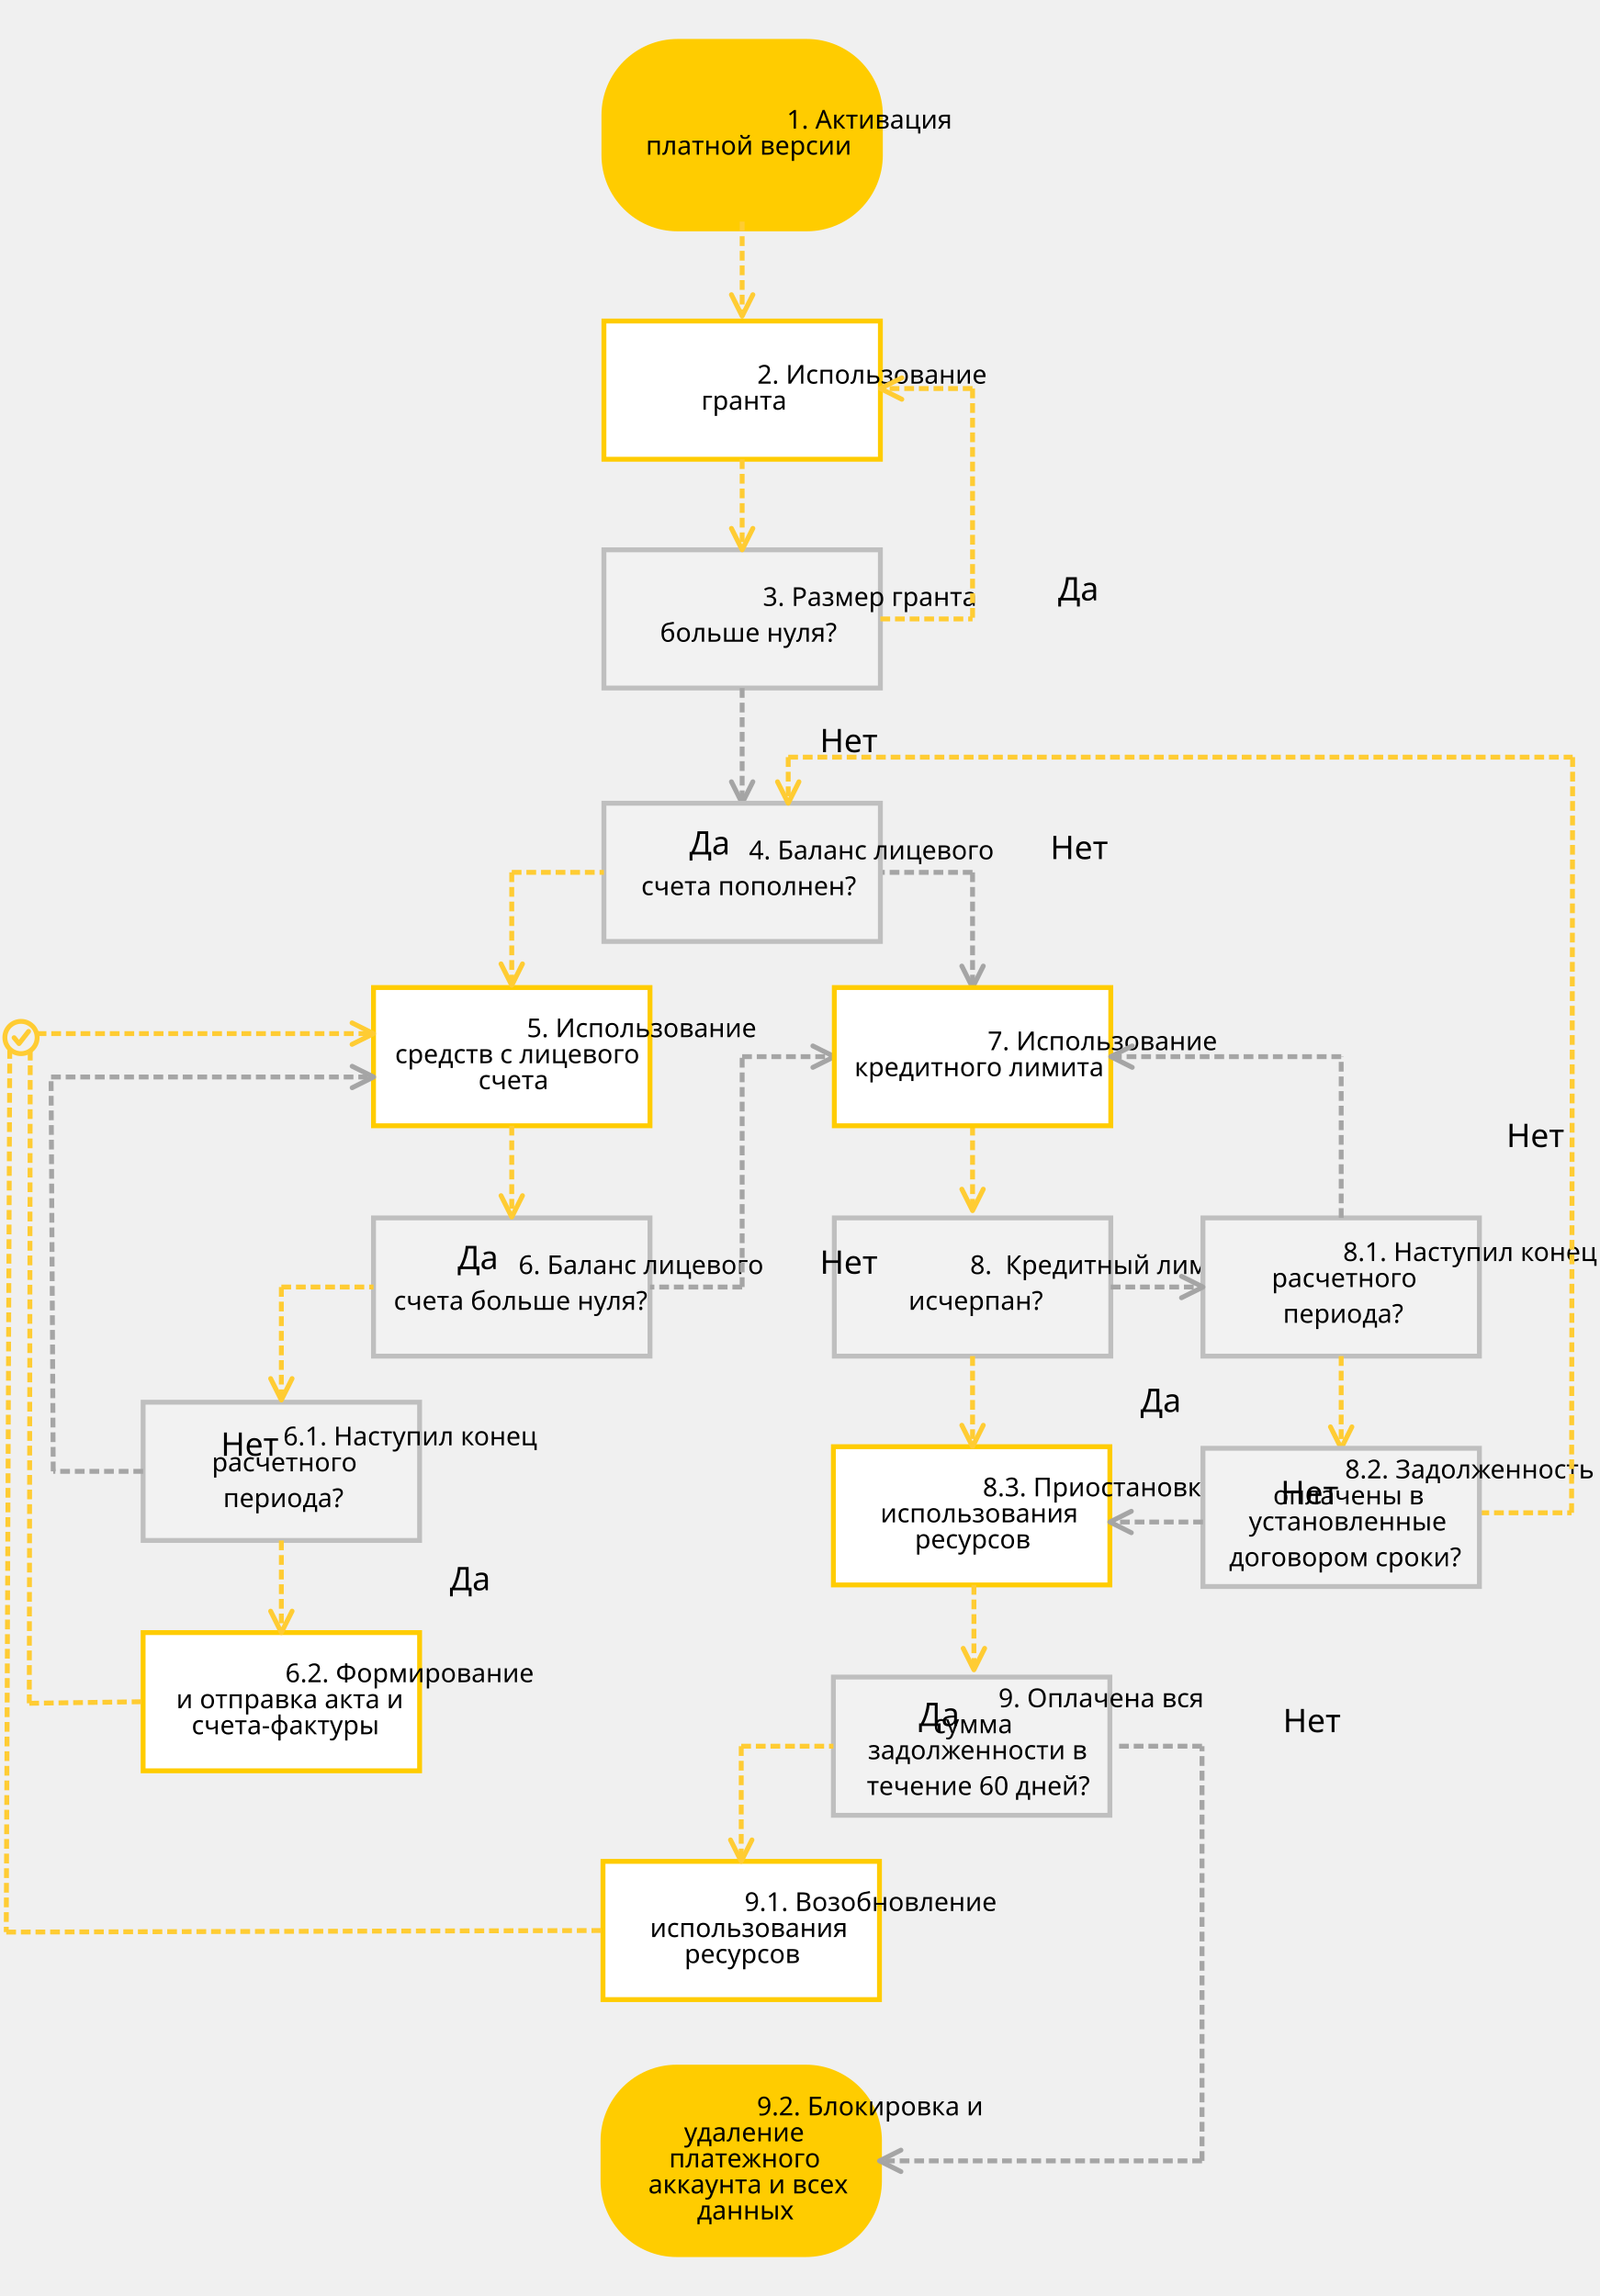
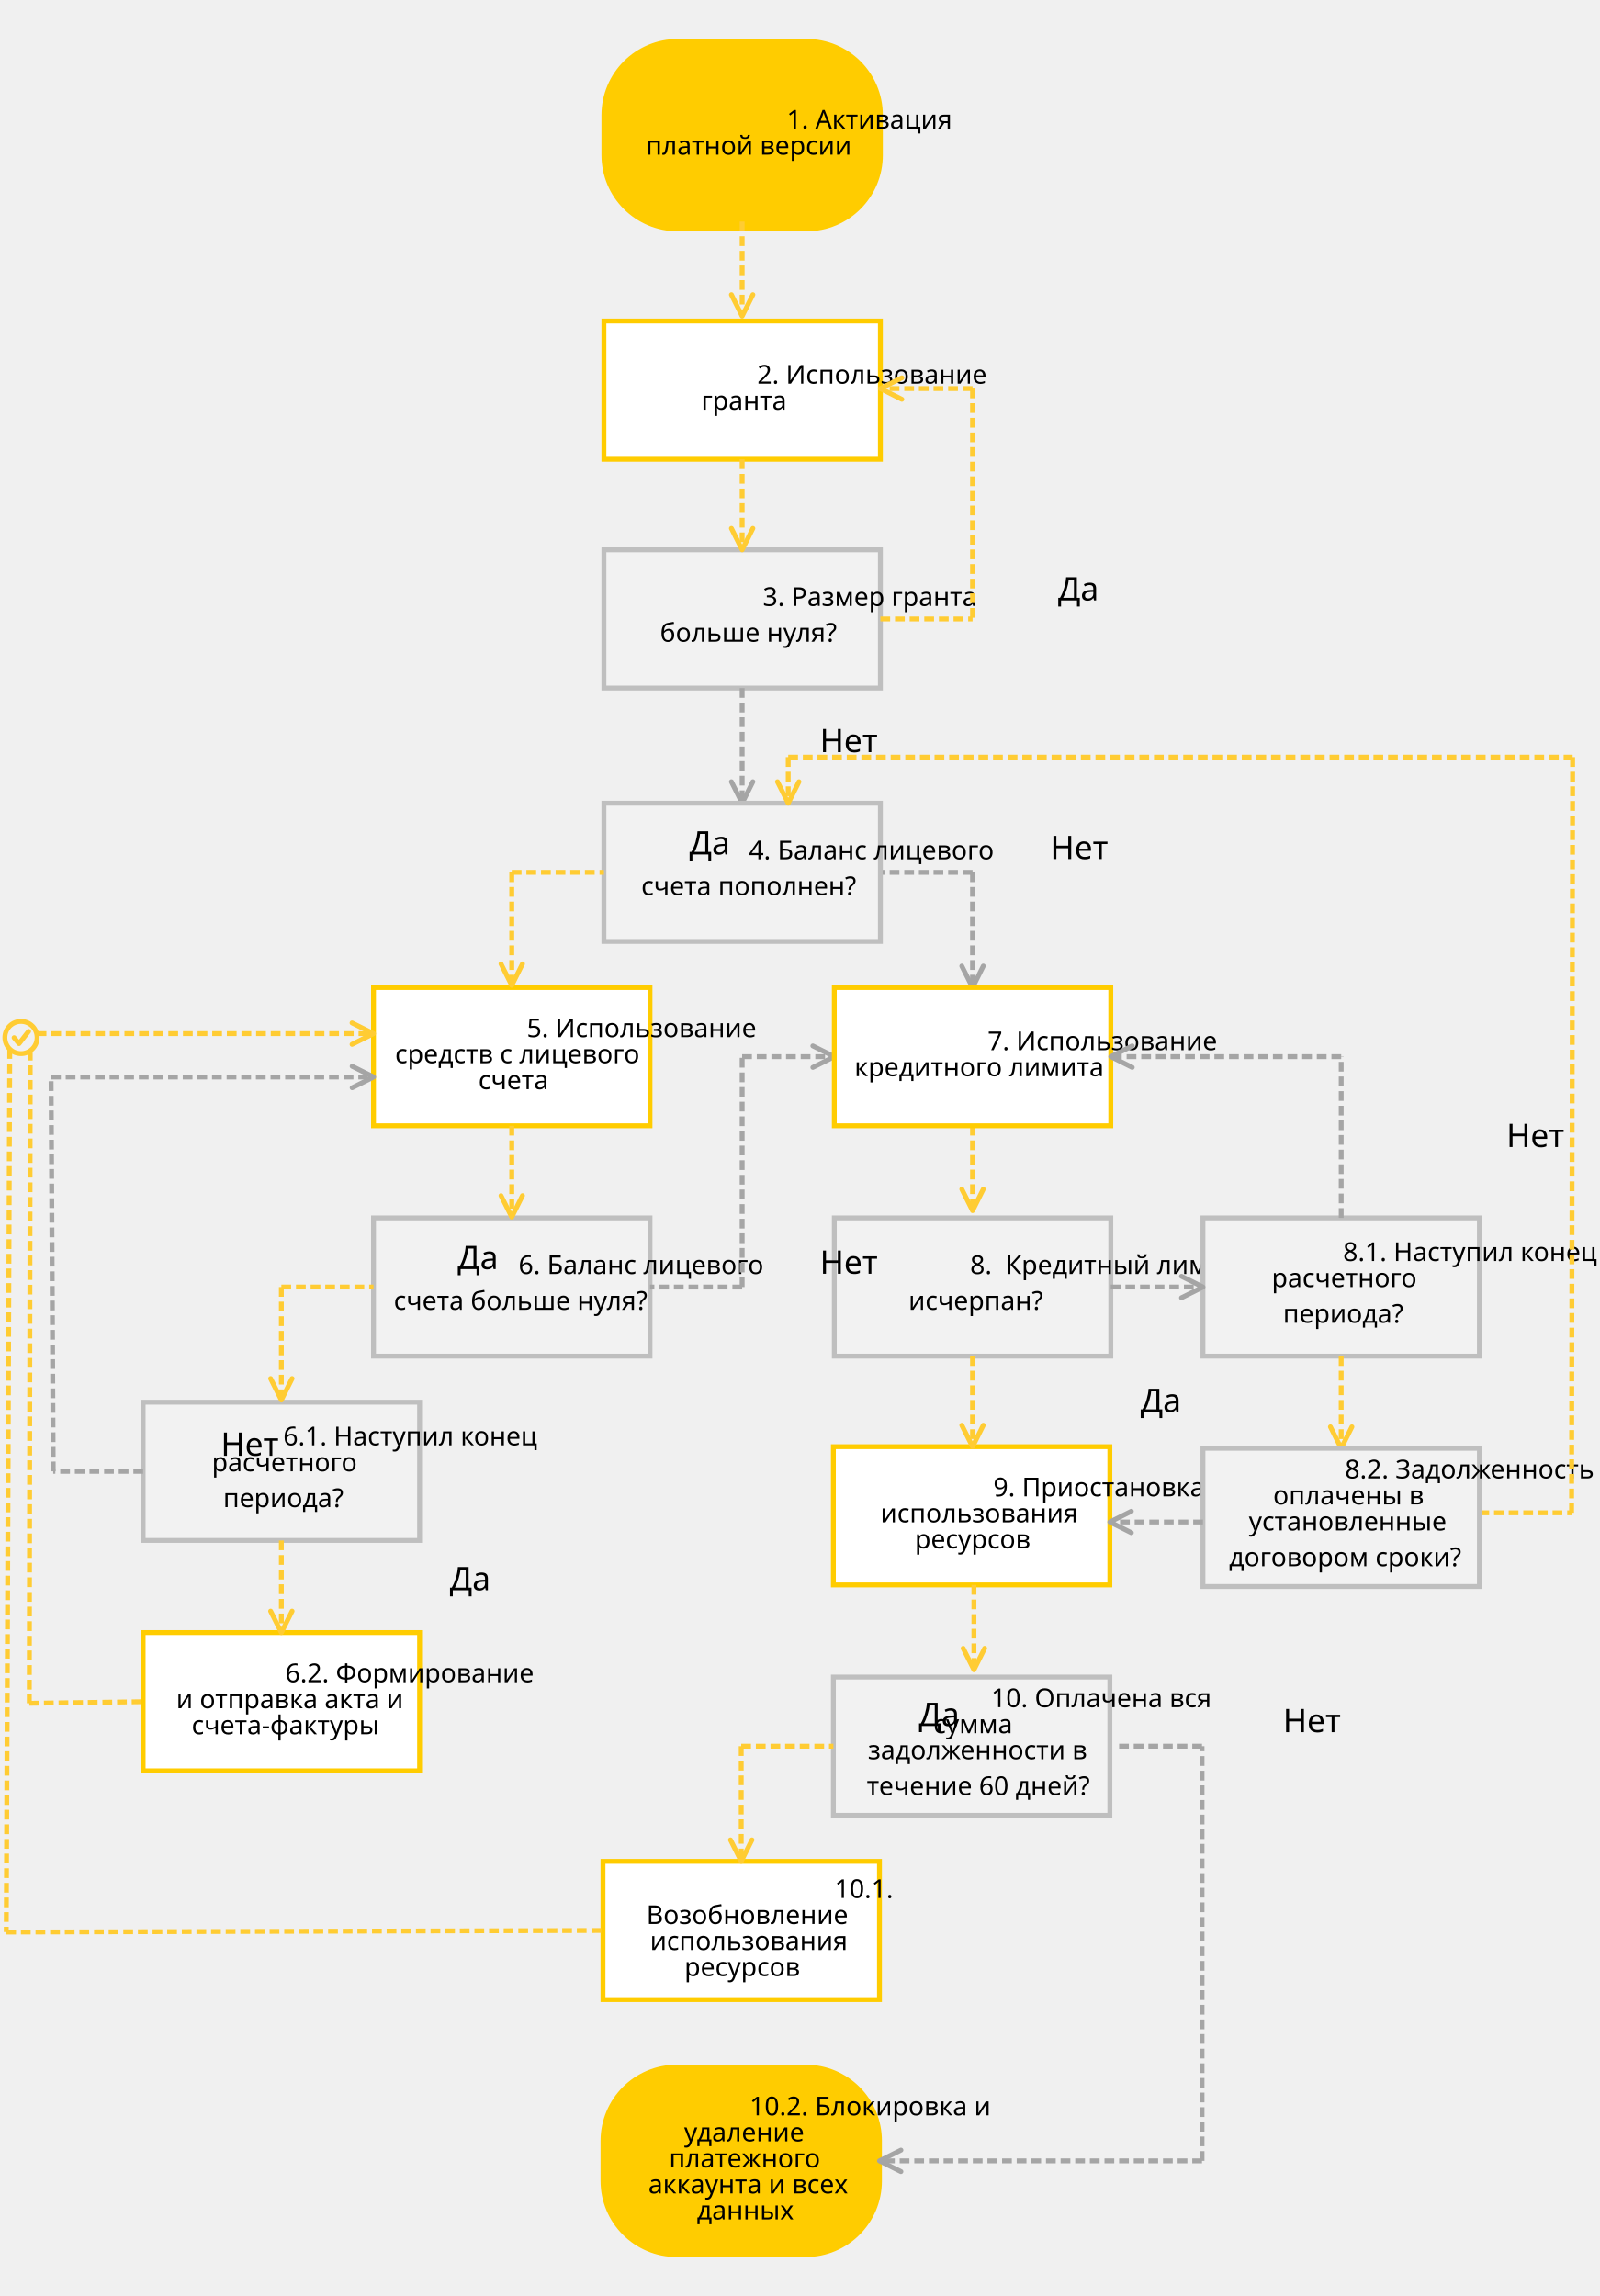
<svg xmlns="http://www.w3.org/2000/svg" xmlns:ns1="http://schemas.microsoft.com/visio/2003/SVGExtensions/" xmlns:xlink="http://www.w3.org/1999/xlink" width="6.833in" height="9.809in" viewBox="0 0 491.992 706.228" xml:space="preserve" color-interpolation-filters="sRGB" class="st19">
  <ns1:documentProperties ns1:langID="1049" ns1:metric="true" ns1:viewMarkup="false">
    <ns1:userDefs>
      <ns1:ud ns1:nameU="msvConvertTheme" />
    </ns1:userDefs>
  </ns1:documentProperties>
  <style type="text/css">
	
		.st1 {fill:#ffffff;marker-end:url(#mrkr13-4);stroke:#ffcc00;stroke-linecap:butt;stroke-width:1.5}
		.st2 {fill:#ffcc00;fill-opacity:1;stroke:#ffcc00;stroke-opacity:1;stroke-width:0.373}
		.st3 {fill:#000000;font-family:Yandex Sans Text Light;font-size:0.667em}
		.st4 {font-size:1em}
		.st5 {fill:#ffcc00;marker-end:url(#mrkr13-4);stroke:#ffcc00;stroke-linecap:butt;stroke-width:1.5}
		.st6 {fill:#f2f2f2;marker-end:url(#mrkr13-16);stroke:#bfbfbf;stroke-linecap:butt;stroke-width:1.5}
		.st7 {fill:#bfbfbf;fill-opacity:1;stroke:#bfbfbf;stroke-opacity:1;stroke-width:0.373}
- 		.st8 {marker-end:url(#mrkr3-54);stroke:#ffcc33;stroke-dasharray:3,1.5;stroke-linecap:butt;stroke-width:1.5}
+ 		.st8 {marker-end:url(#mrkr3-55);stroke:#ffcc33;stroke-dasharray:3,1.5;stroke-linecap:butt;stroke-width:1.5}
		.st9 {fill:#ffcc33;fill-opacity:1;stroke:#ffcc33;stroke-opacity:1;stroke-width:0.455}
- 		.st10 {marker-end:url(#mrkr3-61);stroke:#a5a5a5;stroke-dasharray:3,1.5;stroke-linecap:butt;stroke-width:1.5}
+ 		.st10 {marker-end:url(#mrkr3-62);stroke:#a5a5a5;stroke-dasharray:3,1.5;stroke-linecap:butt;stroke-width:1.5}
		.st11 {fill:#a5a5a5;fill-opacity:1;stroke:#a5a5a5;stroke-opacity:1;stroke-width:0.455}
		.st12 {stroke:#ffcc33;stroke-dasharray:3,1.5;stroke-linecap:butt;stroke-width:1.5}
		.st13 {fill:none;marker-end:url(#mrkr13-4);stroke:none;stroke-linecap:butt;stroke-width:1.5}
		.st14 {fill:#000000;font-family:Yandex Sans Text Light;font-size:0.833em}
		.st15 {stroke:#a5a5a5;stroke-dasharray:3,1.5;stroke-linecap:butt;stroke-width:1.5}
		.st16 {fill:none;stroke:#ffcc33;stroke-linecap:butt;stroke-width:1.5}
		.st17 {fill:none}
		.st18 {stroke:#ffcc33;stroke-linecap:round;stroke-linejoin:round;stroke-width:1.5}
		.st19 {fill:none;fill-rule:evenodd;font-size:12px;overflow:visible;stroke-linecap:square;stroke-miterlimit:3}
	
	</style>
  <defs id="Patterns_And_Gradients">
-     <linearGradient id="grad0-51" x1="0" y1="0" x2="1" y2="0" gradientTransform="rotate(270 0.5 0.5)">
+     <linearGradient id="grad0-52" x1="0" y1="0" x2="1" y2="0" gradientTransform="rotate(270 0.5 0.5)">
      <stop offset="0" stop-color="#f2f2f2" stop-opacity="1" />
      <stop offset="1" stop-color="#ffffff" stop-opacity="1" />
    </linearGradient>
  </defs>
  <defs id="Markers">
    <g id="lend13">
      <path d="M 3 1 L 0 0 L 3 -1 L 3 1 " style="stroke:none" />
    </g>
    <marker id="mrkr13-4" class="st2" ns1:arrowType="13" ns1:arrowSize="2" ns1:setback="8.04" refX="-8.04" orient="auto" markerUnits="strokeWidth" overflow="visible">
      <use xlink:href="#lend13" transform="scale(-2.68,-2.68) " />
    </marker>
    <marker id="mrkr13-16" class="st7" ns1:arrowType="13" ns1:arrowSize="2" ns1:setback="8.04" refX="-8.04" orient="auto" markerUnits="strokeWidth" overflow="visible">
      <use xlink:href="#lend13" transform="scale(-2.68,-2.68) " />
    </marker>
    <g id="lend3">
      <path d="M 2 1 L 0 0 L 2 -1 " style="stroke-linecap:round;stroke-linejoin:round;fill:none" />
    </g>
-     <marker id="mrkr3-54" class="st9" ns1:arrowType="3" ns1:arrowSize="1" orient="auto" markerUnits="strokeWidth" overflow="visible">
+     <marker id="mrkr3-55" class="st9" ns1:arrowType="3" ns1:arrowSize="1" orient="auto" markerUnits="strokeWidth" overflow="visible">
      <use xlink:href="#lend3" transform="scale(-2.2,-2.2) " />
    </marker>
-     <marker id="mrkr3-61" class="st11" ns1:arrowType="3" ns1:arrowSize="1" orient="auto" markerUnits="strokeWidth" overflow="visible">
+     <marker id="mrkr3-62" class="st11" ns1:arrowType="3" ns1:arrowSize="1" orient="auto" markerUnits="strokeWidth" overflow="visible">
      <use xlink:href="#lend3" transform="scale(-2.2,-2.2) " />
    </marker>
  </defs>
  <g ns1:mID="0" ns1:index="1" ns1:groupContext="foregroundPage">
    <ns1:pageProperties ns1:drawingScale="0.0393701" ns1:pageScale="0.0393701" ns1:drawingUnits="24" ns1:shadowOffsetX="8.50394" ns1:shadowOffsetY="-8.50394" />
    <g id="shape5-1" ns1:mID="5" ns1:groupContext="shape" transform="translate(114.886,-359.956)">
      <ns1:textBlock ns1:margins="rect(4,4,4,4)" ns1:tabSpace="42.5197" />
      <ns1:textRect cx="42.52" cy="684.969" width="85.04" height="42.52" />
      <rect x="0" y="663.709" width="85.039" height="42.52" class="st1" />
      <text x="9.69" y="678.97" class="st3" ns1:langID="1049">
        <ns1:paragraph ns1:spLine="-1" ns1:horizAlign="1" />
        <ns1:tabList />5. Использование <tspan x="6.62" dy="1em" class="st4">средств с лицевого </tspan>
        <tspan x="32.26" dy="1em" class="st4">счета </tspan>
      </text>
    </g>
    <g id="shape129-8" ns1:mID="129" ns1:groupContext="shape" transform="translate(185.752,-635.846)">
      <ns1:textBlock ns1:margins="rect(4,4,4,4)" ns1:tabSpace="42.5197" />
      <ns1:textRect cx="42.52" cy="677.393" width="85.04" height="57.67" />
      <rect x="0" y="648.558" width="85.039" height="57.67" rx="22.677" ry="22.677" class="st5" />
      <text x="18.76" y="675.39" class="st3" ns1:langID="1049">
        <ns1:paragraph ns1:spLine="-1" ns1:horizAlign="1" />
        <ns1:tabList />1. Активация <tspan x="12.9" dy="1em" class="st4">платной версии</tspan>
      </text>
    </g>
    <g id="shape168-13" ns1:mID="168" ns1:groupContext="shape" transform="translate(114.886,-289.09)">
      <ns1:textBlock ns1:margins="rect(4,4,4,4)" ns1:tabSpace="42.5197" />
      <ns1:textRect cx="42.52" cy="684.969" width="85.04" height="42.52" />
      <rect x="0" y="663.709" width="85.039" height="42.52" class="st6" />
      <text x="7.14" y="680.97" class="st3" ns1:langID="1049">
        <ns1:paragraph ns1:spLine="-1" ns1:horizAlign="1" />
        <ns1:tabList />6. Баланс лицевого <tspan x="6.22" dy="1.375em" class="st4">счета больше нуля</tspan>?</text>
    </g>
    <g id="shape178-19" ns1:mID="178" ns1:groupContext="shape" transform="translate(256.335,-218.713)">
      <ns1:textBlock ns1:margins="rect(4,4,4,4)" ns1:tabSpace="42.5197" />
      <ns1:textRect cx="42.52" cy="684.969" width="85.04" height="42.52" />
      <rect x="0" y="663.709" width="85.039" height="42.52" class="st1" />
-       <text x="8.48" y="678.97" class="st3" ns1:langID="1049">
-         <ns1:paragraph ns1:spLine="-1" ns1:horizAlign="1" />
-         <ns1:tabList />8.3. Приостановка <tspan x="14.46" dy="1em" class="st4">использования </tspan>
+       <text x="11.73" y="678.97" class="st3" ns1:langID="1049">
+         <ns1:paragraph ns1:spLine="-1" ns1:horizAlign="1" />
+         <ns1:tabList />9. Приостановка <tspan x="14.46" dy="1em" class="st4">использования </tspan>
        <tspan x="25.05" dy="1em" class="st4">ресурсов</tspan>
      </text>
    </g>
    <g id="shape179-25" ns1:mID="179" ns1:groupContext="shape" transform="translate(256.335,-147.847)">
      <ns1:textBlock ns1:margins="rect(4,4,4,4)" ns1:tabSpace="42.5197" />
      <ns1:textRect cx="42.52" cy="684.969" width="85.04" height="42.52" />
      <rect x="0" y="663.709" width="85.039" height="42.52" class="st6" />
-       <text x="13.29" y="672.97" class="st3" ns1:langID="1049">
-         <ns1:paragraph ns1:spLine="-1" ns1:horizAlign="1" />
-         <ns1:tabList />9.<tspan class="st4" ns1:langID="1033"> </tspan>Оплачена вся <tspan x="30.76" dy="1em" class="st4">сумма </tspan>
+       <text x="11.07" y="672.97" class="st3" ns1:langID="1049">
+         <ns1:paragraph ns1:spLine="-1" ns1:horizAlign="1" />
+         <ns1:tabList />10.<tspan class="st4" ns1:langID="1033"> </tspan>Оплачена вся <tspan x="30.76" dy="1em" class="st4">сумма </tspan>
        <tspan x="10.63" dy="1em" class="st4">задолженности в </tspan>
        <tspan x="10.27" dy="1.375em" class="st4">течение </tspan>60 дней?</text>
    </g>
    <g id="shape184-33" ns1:mID="184" ns1:groupContext="shape" transform="translate(185.469,-91.1538)">
      <ns1:textBlock ns1:margins="rect(4,4,4,4)" ns1:tabSpace="42.5197" />
      <ns1:textRect cx="42.52" cy="684.969" width="85.04" height="42.52" />
      <rect x="0" y="663.709" width="85.039" height="42.52" class="st1" />
-       <text x="6.07" y="678.97" class="st3" ns1:langID="1049">
-         <ns1:paragraph ns1:spLine="-1" ns1:horizAlign="1" />
-         <ns1:tabList />9.1. Возобновление <tspan x="14.46" dy="1em" class="st4">использования </tspan>
+       <text x="33.79" y="674.97" class="st3" ns1:langID="1049">
+         <ns1:paragraph ns1:spLine="-1" ns1:horizAlign="1" />
+         <ns1:tabList />10.1. <tspan x="13.36" dy="1em" class="st4">Возобновление </tspan>
+         <tspan x="14.46" dy="1em" class="st4">использования </tspan>
        <tspan x="25.05" dy="1em" class="st4">ресурсов</tspan>
      </text>
    </g>
-     <g id="shape186-39" ns1:mID="186" ns1:groupContext="shape" transform="translate(185.469,-12.7124)">
+     <g id="shape186-40" ns1:mID="186" ns1:groupContext="shape" transform="translate(185.469,-12.7124)">
      <ns1:textBlock ns1:margins="rect(4,4,4,4)" ns1:tabSpace="42.5197" />
      <ns1:textRect cx="42.52" cy="677.393" width="85.04" height="57.67" />
      <rect x="0" y="648.558" width="85.039" height="57.67" rx="22.677" ry="22.677" class="st5" />
-       <text x="9.87" y="663.39" class="st3" ns1:langID="1049">
-         <ns1:paragraph ns1:spLine="-1" ns1:horizAlign="1" />
-         <ns1:tabList />9.2. Блокировка и <tspan x="24.94" dy="1em" class="st4">удаление </tspan>
+       <text x="7.64" y="663.39" class="st3" ns1:langID="1049">
+         <ns1:paragraph ns1:spLine="-1" ns1:horizAlign="1" />
+         <ns1:tabList />10.2. Блокировка и <tspan x="24.94" dy="1em" class="st4">удаление </tspan>
        <tspan x="20.32" dy="1em" class="st4">платежного </tspan>
        <tspan x="13.92" dy="1em" class="st4">аккаунта и всех </tspan>
        <tspan x="28.89" dy="1em" class="st4">данных</tspan>
      </text>
    </g>
-     <g id="shape199-47" ns1:mID="199" ns1:groupContext="shape" transform="translate(934.217,537.122) rotate(90)">
+     <g id="shape199-48" ns1:mID="199" ns1:groupContext="shape" transform="translate(934.217,537.122) rotate(90)">
      <path d="M0 706.23 L35.43 706.23" class="st8" />
    </g>
-     <g id="shape212-55" ns1:mID="212" ns1:groupContext="shape" transform="translate(369.72,1370.91) rotate(180)">
+     <g id="shape212-56" ns1:mID="212" ns1:groupContext="shape" transform="translate(369.72,1370.91) rotate(180)">
      <path d="M0 706.23 L99.21 706.23" class="st10" />
    </g>
-     <g id="shape259-62" ns1:mID="259" ns1:groupContext="shape" transform="translate(1005.37,346.272) rotate(90)">
+     <g id="shape259-63" ns1:mID="259" ns1:groupContext="shape" transform="translate(1005.37,346.272) rotate(90)">
      <path d="M0 706.23 L26.11 706.23" class="st8" />
    </g>
-     <g id="shape262-68" ns1:mID="262" ns1:groupContext="shape" transform="translate(86.5394,-310.35)">
+     <g id="shape262-69" ns1:mID="262" ns1:groupContext="shape" transform="translate(86.5394,-310.35)">
      <path d="M0 706.23 L28.35 706.23" class="st12" />
    </g>
-     <g id="shape337-72" ns1:mID="337" ns1:groupContext="shape" transform="translate(44.0197,-161.531)">
+     <g id="shape337-73" ns1:mID="337" ns1:groupContext="shape" transform="translate(44.0197,-161.531)">
      <ns1:textBlock ns1:margins="rect(4,4,4,4)" ns1:tabSpace="42.5197" />
      <ns1:textRect cx="42.52" cy="684.969" width="85.04" height="42.52" />
      <rect x="0" y="663.709" width="85.039" height="42.52" class="st1" />
      <text x="6.27" y="678.97" class="st3" ns1:langID="1049">
        <ns1:paragraph ns1:spLine="-1" ns1:horizAlign="1" />
        <ns1:tabList />6.<tspan class="st4" ns1:langID="1033">2</tspan>. Формирование <tspan x="10.18" dy="1em" class="st4">и отправка акта и </tspan>
        <tspan x="14.91" dy="1em" class="st4">счета</tspan>-фактуры</text>
    </g>
-     <g id="shape342-79" ns1:mID="342" ns1:groupContext="shape" transform="translate(301.972,-137.437)">
+     <g id="shape342-80" ns1:mID="342" ns1:groupContext="shape" transform="translate(301.972,-137.437)">
      <ns1:textBlock ns1:margins="rect(4,4,4,4)" ns1:tabSpace="42.5197" />
      <ns1:textRect cx="54.567" cy="667.252" width="109.14" height="77.953" />
      <rect x="0" y="628.276" width="109.134" height="77.953" class="st13" />
      <text x="45.87" y="670.25" class="st14" ns1:langID="1049">
        <ns1:paragraph ns1:horizAlign="1" />
        <ns1:tabList />Нет</text>
    </g>
-     <g id="shape350-83" ns1:mID="350" ns1:groupContext="shape" transform="translate(256.618,-289.09)">
+     <g id="shape350-84" ns1:mID="350" ns1:groupContext="shape" transform="translate(256.618,-289.09)">
      <ns1:textBlock ns1:margins="rect(4,4,4,4)" ns1:tabSpace="42.5197" />
      <ns1:textRect cx="42.52" cy="684.969" width="85.04" height="42.52" />
      <rect x="0" y="663.709" width="85.039" height="42.52" class="st6" />
      <text x="4.3" y="680.97" class="st3" ns1:langID="1049">
        <ns1:paragraph ns1:spLine="-1" ns1:horizAlign="1" />
        <ns1:tabList />8.  Кредитный лимит <tspan x="22.82" dy="1.375em" class="st4">исчерпан</tspan>?</text>
    </g>
-     <g id="shape355-88" ns1:mID="355" ns1:groupContext="shape" transform="translate(44.0197,-232.397)">
+     <g id="shape355-89" ns1:mID="355" ns1:groupContext="shape" transform="translate(44.0197,-232.397)">
      <ns1:textBlock ns1:margins="rect(4,4,4,4)" ns1:tabSpace="42.5197" />
      <ns1:textRect cx="42.52" cy="684.969" width="85.04" height="42.52" />
      <rect x="0" y="663.709" width="85.039" height="42.52" class="st6" />
      <text x="5.63" y="676.97" class="st3" ns1:langID="1049">
        <ns1:paragraph ns1:spLine="-1" ns1:horizAlign="1" />
        <ns1:tabList />6.1. Наступил конец <tspan x="21.14" dy="1em" class="st4">расчетного </tspan>
        <tspan x="24.62" dy="1.375em" class="st4">периода</tspan>?</text>
    </g>
-     <g id="shape357-94" ns1:mID="357" ns1:groupContext="shape" transform="translate(863.634,346.272) rotate(90)">
+     <g id="shape357-95" ns1:mID="357" ns1:groupContext="shape" transform="translate(863.634,346.272) rotate(90)">
      <path d="M0 706.23 L28.1 706.23" class="st8" />
    </g>
-     <g id="shape367-100" ns1:mID="367" ns1:groupContext="shape" transform="translate(263.705,-435.358)">
+     <g id="shape367-101" ns1:mID="367" ns1:groupContext="shape" transform="translate(263.705,-435.358)">
      <ns1:textBlock ns1:margins="rect(4,4,4,4)" ns1:tabSpace="42.5197" />
      <ns1:textRect cx="21.26" cy="696.591" width="42.52" height="19.276" />
      <rect x="0" y="686.953" width="42.52" height="19.276" class="st13" />
      <text x="12.56" y="699.59" class="st14" ns1:langID="1049">
        <ns1:paragraph ns1:horizAlign="1" />
        <ns1:tabList />Нет</text>
    </g>
-     <g id="shape370-104" ns1:mID="370" ns1:groupContext="shape" transform="translate(44.0197,1158.8) rotate(180)">
+     <g id="shape370-105" ns1:mID="370" ns1:groupContext="shape" transform="translate(44.0197,1158.8) rotate(180)">
      <path d="M0 706.23 L27.65 706.23" class="st15" />
    </g>
-     <g id="shape378-108" ns1:mID="378" ns1:groupContext="shape" transform="translate(1005.37,268.319) rotate(90)">
+     <g id="shape378-109" ns1:mID="378" ns1:groupContext="shape" transform="translate(1005.37,268.319) rotate(90)">
      <path d="M0 706.23 L35.43 706.23" class="st10" />
    </g>
-     <g id="shape382-114" ns1:mID="382" ns1:groupContext="shape" transform="translate(-689.852,456.407) rotate(-90.3112)">
+     <g id="shape382-115" ns1:mID="382" ns1:groupContext="shape" transform="translate(-689.852,456.407) rotate(-90.3112)">
      <path d="M0 706.23 L121.3 706.23" class="st15" />
    </g>
-     <g id="shape384-118" ns1:mID="384" ns1:groupContext="shape" transform="translate(189.295,-274.917)">
+     <g id="shape384-119" ns1:mID="384" ns1:groupContext="shape" transform="translate(189.295,-274.917)">
      <ns1:textBlock ns1:margins="rect(4,4,4,4)" ns1:tabSpace="42.5197" />
      <ns1:textRect cx="24.803" cy="663.709" width="49.61" height="85.039" />
      <rect x="0" y="621.189" width="49.606" height="85.039" class="st13" />
      <text x="16.11" y="666.71" class="st14" ns1:langID="1049">
        <ns1:paragraph ns1:horizAlign="1" />
        <ns1:tabList />Нет</text>
    </g>
-     <g id="shape390-122" ns1:mID="390" ns1:groupContext="shape" transform="translate(709.226,325.484) rotate(90.2275)">
+     <g id="shape390-123" ns1:mID="390" ns1:groupContext="shape" transform="translate(709.226,325.484) rotate(90.2275)">
      <path d="M0 706.23 L271.63 706.23" class="st12" />
    </g>
-     <g id="shape393-126" ns1:mID="393" ns1:groupContext="shape" transform="translate(12.8386,-225.311)">
+     <g id="shape393-127" ns1:mID="393" ns1:groupContext="shape" transform="translate(12.8386,-225.311)">
      <ns1:textBlock ns1:margins="rect(4,4,4,4)" ns1:tabSpace="42.5197" />
      <ns1:textRect cx="17.008" cy="670.087" width="34.02" height="72.284" />
      <rect x="0" y="633.945" width="34.016" height="72.284" class="st13" />
      <text x="8.31" y="673.09" class="st14" ns1:langID="1049">
        <ns1:paragraph ns1:horizAlign="1" />
        <ns1:tabList />Нет</text>
    </g>
-     <g id="shape396-130" ns1:mID="396" ns1:groupContext="shape" transform="translate(24.1772,-172.303)">
+     <g id="shape396-131" ns1:mID="396" ns1:groupContext="shape" transform="translate(24.1772,-172.303)">
      <ns1:textBlock ns1:margins="rect(4,4,4,4)" ns1:tabSpace="42.5197" />
      <ns1:textRect cx="73.701" cy="658.465" width="147.41" height="95.528" />
      <rect x="0" y="610.701" width="147.402" height="95.528" class="st13" />
      <text x="67.4" y="661.46" class="st14" ns1:langID="1049">
        <ns1:paragraph ns1:horizAlign="1" />
        <ns1:tabList />Да</text>
    </g>
-     <g id="shape401-134" ns1:mID="401" ns1:groupContext="shape" transform="translate(11.2746,-388.303)">
+     <g id="shape401-135" ns1:mID="401" ns1:groupContext="shape" transform="translate(11.2746,-388.303)">
      <path d="M0 706.23 L103.61 706.23" class="st8" />
    </g>
-     <g id="shape406-140" ns1:mID="406" ns1:groupContext="shape" transform="translate(792.768,473.831) rotate(90)">
+     <g id="shape406-141" ns1:mID="406" ns1:groupContext="shape" transform="translate(792.768,473.831) rotate(90)">
      <path d="M0 706.23 L28.35 706.23" class="st8" />
    </g>
-     <g id="shape407-146" ns1:mID="407" ns1:groupContext="shape" transform="translate(228.272,-381.216)">
+     <g id="shape407-147" ns1:mID="407" ns1:groupContext="shape" transform="translate(228.272,-381.216)">
      <path d="M0 706.23 L28.35 706.23" class="st10" />
    </g>
-     <g id="shape409-152" ns1:mID="409" ns1:groupContext="shape" transform="translate(228.272,1102.11) rotate(180)">
+     <g id="shape409-153" ns1:mID="409" ns1:groupContext="shape" transform="translate(228.272,1102.11) rotate(180)">
      <path d="M0 706.23 L28.35 706.23" class="st15" />
    </g>
-     <g id="shape410-156" ns1:mID="410" ns1:groupContext="shape" transform="translate(0.0446859,-111.922) rotate(-0.152565)">
+     <g id="shape410-157" ns1:mID="410" ns1:groupContext="shape" transform="translate(0.0446859,-111.922) rotate(-0.152565)">
      <path d="M0 706.23 L183.54 706.23" class="st12" />
    </g>
-     <g id="shape411-160" ns1:mID="411" ns1:groupContext="shape" transform="translate(15.7072,-374.958)">
+     <g id="shape411-161" ns1:mID="411" ns1:groupContext="shape" transform="translate(15.7072,-374.958)">
      <path d="M0 706.23 L99.21 706.23" class="st10" />
    </g>
-     <g id="shape415-166" ns1:mID="415" ns1:groupContext="shape" transform="translate(792.768,395.878) rotate(90)">
+     <g id="shape415-167" ns1:mID="415" ns1:groupContext="shape" transform="translate(792.768,395.878) rotate(90)">
      <path d="M0 706.23 L34.76 706.23" class="st8" />
    </g>
-     <g id="shape421-172" ns1:mID="421" ns1:groupContext="shape" transform="translate(715.526,324.201) rotate(90.0819)">
+     <g id="shape421-173" ns1:mID="421" ns1:groupContext="shape" transform="translate(715.526,324.201) rotate(90.0819)">
      <path d="M0 706.23 L200.73 706.23" class="st12" />
    </g>
-     <g id="shape431-176" ns1:mID="431" ns1:groupContext="shape" transform="translate(61.878,-274.917)">
+     <g id="shape431-177" ns1:mID="431" ns1:groupContext="shape" transform="translate(61.878,-274.917)">
      <ns1:textBlock ns1:margins="rect(4,4,4,4)" ns1:tabSpace="42.5197" />
      <ns1:textRect cx="38.409" cy="662.291" width="76.82" height="87.874" />
      <rect x="0" y="618.354" width="76.819" height="87.874" class="st13" />
      <text x="32.1" y="665.29" class="st14" ns1:langID="1049">
        <ns1:paragraph ns1:horizAlign="1" />
        <ns1:tabList />Да</text>
    </g>
-     <g id="shape432-180" ns1:mID="432" ns1:groupContext="shape" transform="translate(1005.79,487.516) rotate(90)">
+     <g id="shape432-181" ns1:mID="432" ns1:groupContext="shape" transform="translate(1005.79,487.516) rotate(90)">
      <path d="M0 706.23 L26.11 706.23" class="st8" />
    </g>
-     <g id="shape434-186" ns1:mID="434" ns1:groupContext="shape" transform="translate(369.72,1243.35) rotate(180)">
+     <g id="shape434-187" ns1:mID="434" ns1:groupContext="shape" transform="translate(369.72,1243.35) rotate(180)">
      <path d="M0 706.23 L25.7 706.23" class="st15" />
    </g>
-     <g id="shape435-190" ns1:mID="435" ns1:groupContext="shape" transform="translate(934.5,68.1449) rotate(90)">
+     <g id="shape435-191" ns1:mID="435" ns1:groupContext="shape" transform="translate(934.5,68.1449) rotate(90)">
      <path d="M0 706.23 L29.08 706.23" class="st8" />
    </g>
-     <g id="shape436-196" ns1:mID="436" ns1:groupContext="shape" transform="translate(185.752,-564.98)">
+     <g id="shape436-197" ns1:mID="436" ns1:groupContext="shape" transform="translate(185.752,-564.98)">
      <ns1:textBlock ns1:margins="rect(4,4,4,4)" ns1:tabSpace="42.5197" />
      <ns1:textRect cx="42.52" cy="684.969" width="85.04" height="42.52" />
      <rect x="0" y="663.709" width="85.039" height="42.52" class="st1" />
      <text x="9.69" y="682.97" class="st3" ns1:langID="1049">
        <ns1:paragraph ns1:spLine="-1" ns1:horizAlign="1" />
        <ns1:tabList />2. Использование <tspan x="29.95" dy="1em" class="st4">гранта</tspan>
      </text>
    </g>
-     <g id="shape437-201" ns1:mID="437" ns1:groupContext="shape" transform="translate(185.752,-494.602)">
+     <g id="shape437-202" ns1:mID="437" ns1:groupContext="shape" transform="translate(185.752,-494.602)">
      <ns1:textBlock ns1:margins="rect(4,4,4,4)" ns1:tabSpace="42.5197" />
      <ns1:textRect cx="42.52" cy="684.969" width="85.04" height="42.52" />
      <rect x="0" y="663.709" width="85.039" height="42.52" class="st6" />
      <text x="11.42" y="680.97" class="st3" ns1:langID="1049">
        <ns1:paragraph ns1:spLine="-1" ns1:horizAlign="1" />
        <ns1:tabList />3. Размер гранта <tspan x="17.26" dy="1.375em" class="st4">больше нуля</tspan>?</text>
    </g>
-     <g id="shape438-206" ns1:mID="438" ns1:groupContext="shape" transform="translate(270.791,-515.862)">
+     <g id="shape438-207" ns1:mID="438" ns1:groupContext="shape" transform="translate(270.791,-515.862)">
      <path d="M0 706.23 L28.35 706.23" class="st12" />
    </g>
-     <g id="shape439-210" ns1:mID="439" ns1:groupContext="shape" transform="translate(299.138,825.729) rotate(180)">
+     <g id="shape439-211" ns1:mID="439" ns1:groupContext="shape" transform="translate(299.138,825.729) rotate(180)">
      <path d="M0 706.23 L28.35 706.23" class="st8" />
    </g>
-     <g id="shape440-216" ns1:mID="440" ns1:groupContext="shape" transform="translate(1005.37,119.5) rotate(90)">
+     <g id="shape440-217" ns1:mID="440" ns1:groupContext="shape" transform="translate(1005.37,119.5) rotate(90)">
      <path d="M0 706.23 L70.87 706.23" class="st12" />
    </g>
-     <g id="shape443-220" ns1:mID="443" ns1:groupContext="shape" transform="translate(934.5,141.249) rotate(90)">
+     <g id="shape443-221" ns1:mID="443" ns1:groupContext="shape" transform="translate(934.5,141.249) rotate(90)">
      <path d="M0 706.23 L27.86 706.23" class="st8" />
    </g>
-     <g id="shape444-226" ns1:mID="444" ns1:groupContext="shape" transform="translate(270.791,-483.466)">
+     <g id="shape444-227" ns1:mID="444" ns1:groupContext="shape" transform="translate(270.791,-483.466)">
      <ns1:textBlock ns1:margins="rect(4,4,4,4)" ns1:tabSpace="42.5197" />
      <ns1:textRect cx="14.173" cy="665.126" width="28.35" height="82.205" />
      <rect x="0" y="624.024" width="28.346" height="82.205" class="st13" />
      <text x="7.87" y="668.13" class="st14" ns1:langID="1049">
        <ns1:paragraph ns1:horizAlign="1" />
        <ns1:tabList />Да</text>
    </g>
-     <g id="shape445-230" ns1:mID="445" ns1:groupContext="shape" transform="translate(934.5,211.626) rotate(90)">
+     <g id="shape445-231" ns1:mID="445" ns1:groupContext="shape" transform="translate(934.5,211.626) rotate(90)">
      <path d="M0 706.23 L35.43 706.23" class="st10" />
    </g>
-     <g id="shape446-236" ns1:mID="446" ns1:groupContext="shape" transform="translate(185.752,-416.649)">
+     <g id="shape446-237" ns1:mID="446" ns1:groupContext="shape" transform="translate(185.752,-416.649)">
      <ns1:textBlock ns1:margins="rect(4,4,4,4)" ns1:tabSpace="42.5197" />
      <ns1:textRect cx="42.52" cy="684.969" width="85.04" height="42.52" />
      <rect x="0" y="663.709" width="85.039" height="42.52" class="st6" />
      <text x="7.14" y="680.97" class="st3" ns1:langID="1049">
        <ns1:paragraph ns1:spLine="-1" ns1:horizAlign="1" />
        <ns1:tabList />4. Баланс лицевого <tspan x="11.48" dy="1.375em" class="st4">счета пополнен</tspan>?</text>
    </g>
-     <g id="shape447-241" ns1:mID="447" ns1:groupContext="shape" transform="translate(256.618,-359.956)">
+     <g id="shape447-242" ns1:mID="447" ns1:groupContext="shape" transform="translate(256.618,-359.956)">
      <ns1:textBlock ns1:margins="rect(4,4,4,4)" ns1:tabSpace="42.5197" />
      <ns1:textRect cx="42.52" cy="684.969" width="85.04" height="42.52" />
      <rect x="0" y="663.709" width="85.039" height="42.52" class="st1" />
      <text x="9.69" y="682.97" class="st3" ns1:langID="1049">
        <ns1:paragraph ns1:spLine="-1" ns1:horizAlign="1" />
        <ns1:tabList />7. Использование <tspan x="6.19" dy="1em" class="st4">кредитного лимита</tspan>
      </text>
    </g>
-     <g id="shape448-246" ns1:mID="448" ns1:groupContext="shape" transform="translate(299.138,974.548) rotate(180)">
+     <g id="shape448-247" ns1:mID="448" ns1:groupContext="shape" transform="translate(299.138,974.548) rotate(180)">
      <path d="M0 706.23 L27.65 706.23" class="st15" />
    </g>
-     <g id="shape449-250" ns1:mID="449" ns1:groupContext="shape" transform="translate(157.406,-437.909)">
+     <g id="shape449-251" ns1:mID="449" ns1:groupContext="shape" transform="translate(157.406,-437.909)">
      <path d="M0 706.23 L28.35 706.23" class="st12" />
    </g>
-     <g id="shape450-254" ns1:mID="450" ns1:groupContext="shape" transform="translate(157.406,-405.311)">
+     <g id="shape450-255" ns1:mID="450" ns1:groupContext="shape" transform="translate(157.406,-405.311)">
      <ns1:textBlock ns1:margins="rect(4,4,4,4)" ns1:tabSpace="42.5197" />
      <ns1:textRect cx="14.173" cy="665.126" width="28.35" height="82.205" />
      <rect x="0" y="624.024" width="28.346" height="82.205" class="st13" />
      <text x="7.87" y="668.13" class="st14" ns1:langID="1049">
        <ns1:paragraph ns1:horizAlign="1" />
        <ns1:tabList />Да</text>
    </g>
-     <g id="shape451-258" ns1:mID="451" ns1:groupContext="shape" transform="translate(863.634,268.319) rotate(90)">
+     <g id="shape451-259" ns1:mID="451" ns1:groupContext="shape" transform="translate(863.634,268.319) rotate(90)">
      <path d="M0 706.23 L34.76 706.23" class="st8" />
    </g>
-     <g id="shape452-264" ns1:mID="452" ns1:groupContext="shape" transform="translate(-0.846623,-182.234) rotate(-0.799833)">
+     <g id="shape452-265" ns1:mID="452" ns1:groupContext="shape" transform="translate(-0.846623,-182.234) rotate(-0.799833)">
      <path d="M0 706.23 L35.01 706.23" class="st12" />
    </g>
-     <g id="shape453-268" ns1:mID="453" ns1:groupContext="shape" transform="translate(-477.957,395.878) rotate(-90)">
+     <g id="shape453-269" ns1:mID="453" ns1:groupContext="shape" transform="translate(-477.957,395.878) rotate(-90)">
      <path d="M0 706.23 L70.87 706.23" class="st15" />
    </g>
-     <g id="shape454-272" ns1:mID="454" ns1:groupContext="shape" transform="translate(1005.37,417.138) rotate(90)">
+     <g id="shape454-273" ns1:mID="454" ns1:groupContext="shape" transform="translate(1005.37,417.138) rotate(90)">
      <path d="M0 706.23 L27.86 706.23" class="st8" />
    </g>
-     <g id="shape455-278" ns1:mID="455" ns1:groupContext="shape" transform="translate(271.925,-225.311)">
+     <g id="shape455-279" ns1:mID="455" ns1:groupContext="shape" transform="translate(271.925,-225.311)">
      <ns1:textBlock ns1:margins="rect(4,4,4,4)" ns1:tabSpace="42.5197" />
      <ns1:textRect cx="38.409" cy="656.622" width="76.82" height="99.213" />
      <rect x="0" y="607.016" width="76.819" height="99.213" class="st13" />
      <text x="32.1" y="659.62" class="st14" ns1:langID="1049">
        <ns1:paragraph ns1:horizAlign="1" />
        <ns1:tabList />Да</text>
    </g>
-     <g id="shape456-282" ns1:mID="456" ns1:groupContext="shape" transform="translate(203.752,-135.091)">
+     <g id="shape456-283" ns1:mID="456" ns1:groupContext="shape" transform="translate(203.752,-135.091)">
      <ns1:textBlock ns1:margins="rect(4,4,4,4)" ns1:tabSpace="42.5197" />
      <ns1:textRect cx="38.409" cy="663" width="76.82" height="86.457" />
      <rect x="0" y="619.772" width="76.819" height="86.457" class="st13" />
      <text x="32.1" y="666" class="st14" ns1:langID="1049">
        <ns1:paragraph ns1:horizAlign="1" />
        <ns1:tabList />Да</text>
    </g>
-     <g id="shape457-286" ns1:mID="457" ns1:groupContext="shape" transform="translate(-336.508,664.681) rotate(-90)">
+     <g id="shape457-287" ns1:mID="457" ns1:groupContext="shape" transform="translate(-336.508,664.681) rotate(-90)">
      <path d="M0 706.23 L127.56 706.23" class="st15" />
    </g>
-     <g id="group458-290" transform="translate(1.5,-382.145)" ns1:mID="458" ns1:groupContext="group">
-       <g id="shape459-291" ns1:mID="459" ns1:groupContext="shape">
+     <g id="group458-291" transform="translate(1.5,-382.145)" ns1:mID="458" ns1:groupContext="group">
+       <g id="shape459-292" ns1:mID="459" ns1:groupContext="shape">
        <ellipse cx="4.961" cy="701.268" rx="4.961" ry="4.961" class="st16" />
      </g>
-       <g id="shape460-293" ns1:mID="460" ns1:groupContext="shape" transform="translate(2.83465,-3.08774)">
+       <g id="shape460-294" ns1:mID="460" ns1:groupContext="shape" transform="translate(2.83465,-3.08774)">
        <path d="M4.45 702.48 L1.52 706.23 L0 704.41 L4.45 702.48 Z" class="st17" />
        <path d="M4.45 702.48 L1.52 706.23 L0 704.41" class="st18" />
      </g>
    </g>
-     <g id="shape461-296" ns1:mID="461" ns1:groupContext="shape" transform="translate(192.13,-468.24)">
+     <g id="shape461-297" ns1:mID="461" ns1:groupContext="shape" transform="translate(192.13,-468.24)">
      <ns1:textBlock ns1:margins="rect(4,4,4,4)" ns1:tabSpace="42.5197" />
      <ns1:textRect cx="21.968" cy="696.591" width="43.94" height="19.276" />
      <rect x="0" y="686.953" width="43.937" height="19.276" class="st13" />
      <text x="13.27" y="699.59" class="st14" ns1:langID="1049">
        <ns1:paragraph ns1:horizAlign="1" />
        <ns1:tabList />Нет</text>
    </g>
-     <g id="shape465-300" ns1:mID="465" ns1:groupContext="shape" transform="translate(331.028,-274.917)">
+     <g id="shape465-301" ns1:mID="465" ns1:groupContext="shape" transform="translate(331.028,-274.917)">
      <ns1:textBlock ns1:margins="rect(4,4,4,4)" ns1:tabSpace="42.5197" />
      <ns1:textRect cx="24.803" cy="663.709" width="49.61" height="85.039" />
      <rect x="0" y="621.189" width="49.606" height="85.039" class="st13" />
      <text x="16.11" y="666.71" class="st14" ns1:langID="1049">
        <ns1:paragraph ns1:horizAlign="1" />
        <ns1:tabList />Нет</text>
    </g>
-     <g id="shape466-304" ns1:mID="466" ns1:groupContext="shape" transform="translate(227.988,-169.107)">
+     <g id="shape466-305" ns1:mID="466" ns1:groupContext="shape" transform="translate(227.988,-169.107)">
      <path d="M0 706.23 L28.35 706.23" class="st12" />
    </g>
-     <g id="shape467-308" ns1:mID="467" ns1:groupContext="shape" transform="translate(370.004,-289.09)">
+     <g id="shape467-309" ns1:mID="467" ns1:groupContext="shape" transform="translate(370.004,-289.09)">
      <ns1:textBlock ns1:margins="rect(4,4,4,4)" ns1:tabSpace="42.5197" />
      <ns1:textRect cx="42.52" cy="684.969" width="85.04" height="42.52" />
      <rect x="0" y="663.709" width="85.039" height="42.52" class="st6" />
      <text x="5.63" y="676.97" class="st3" ns1:langID="1049">
        <ns1:paragraph ns1:spLine="-1" ns1:horizAlign="1" />
        <ns1:tabList />8.1. Наступил конец <tspan x="21.14" dy="1em" class="st4">расчетного </tspan>
        <tspan x="24.62" dy="1.375em" class="st4">периода</tspan>?</text>
    </g>
-     <g id="shape468-314" ns1:mID="468" ns1:groupContext="shape" transform="translate(341.657,-310.35)">
+     <g id="shape468-315" ns1:mID="468" ns1:groupContext="shape" transform="translate(341.657,-310.35)">
      <path d="M0 706.23 L28.35 706.23" class="st10" />
    </g>
-     <g id="shape469-320" ns1:mID="469" ns1:groupContext="shape" transform="translate(-293.705,374.618) rotate(-90)">
+     <g id="shape469-321" ns1:mID="469" ns1:groupContext="shape" transform="translate(-293.705,374.618) rotate(-90)">
      <path d="M0 706.23 L49.61 706.23" class="st15" />
    </g>
-     <g id="shape470-324" ns1:mID="470" ns1:groupContext="shape" transform="translate(412.524,1031.24) rotate(180)">
+     <g id="shape470-325" ns1:mID="470" ns1:groupContext="shape" transform="translate(412.524,1031.24) rotate(180)">
      <path d="M0 706.23 L70.87 706.23" class="st10" />
    </g>
-     <g id="shape471-330" ns1:mID="471" ns1:groupContext="shape" transform="translate(398.35,-310.35)">
+     <g id="shape471-331" ns1:mID="471" ns1:groupContext="shape" transform="translate(398.35,-310.35)">
      <ns1:textBlock ns1:margins="rect(4,4,4,4)" ns1:tabSpace="42.5197" />
      <ns1:textRect cx="26.929" cy="660.165" width="53.86" height="92.126" />
      <rect x="0" y="614.102" width="53.858" height="92.126" class="st13" />
      <text x="18.23" y="663.17" class="st14" ns1:langID="1049">
        <ns1:paragraph ns1:horizAlign="1" />
        <ns1:tabList />Нет</text>
    </g>
-     <g id="shape476-334" ns1:mID="476" ns1:groupContext="shape" transform="translate(1118.75,417.138) rotate(90)">
+     <g id="shape476-335" ns1:mID="476" ns1:groupContext="shape" transform="translate(1118.75,417.138) rotate(90)">
      <path d="M0 706.23 L28.35 706.23" class="st8" />
    </g>
-     <g id="shape477-340" ns1:mID="477" ns1:groupContext="shape" transform="translate(455.043,-242.319)">
+     <g id="shape477-341" ns1:mID="477" ns1:groupContext="shape" transform="translate(455.043,-242.319)">
      <ns1:textBlock ns1:margins="rect(4,4,4,4)" ns1:tabSpace="42.5197" />
      <ns1:textRect cx="12.118" cy="697.016" width="24.24" height="18.425" />
      <rect x="0" y="687.803" width="24.236" height="18.425" class="st13" />
      <text x="5.81" y="700.02" class="st14" ns1:langID="1049">
        <ns1:paragraph ns1:horizAlign="1" />
        <ns1:tabList />Да</text>
    </g>
-     <g id="shape479-344" ns1:mID="479" ns1:groupContext="shape" transform="translate(455.043,-240.901)">
+     <g id="shape479-345" ns1:mID="479" ns1:groupContext="shape" transform="translate(455.043,-240.901)">
      <path d="M0 706.23 L28.35 706.23" class="st12" />
    </g>
-     <g id="shape480-348" ns1:mID="480" ns1:groupContext="shape" transform="translate(370.004,-218.224)">
+     <g id="shape480-349" ns1:mID="480" ns1:groupContext="shape" transform="translate(370.004,-218.224)">
      <ns1:textBlock ns1:margins="rect(4,4,4,4)" ns1:tabSpace="42.5197" />
      <ns1:textRect cx="42.52" cy="684.969" width="85.04" height="42.52" />
      <rect x="0" y="663.709" width="85.039" height="42.52" class="st6" />
      <text x="6.23" y="672.97" class="st3" ns1:langID="1049">
        <ns1:paragraph ns1:spLine="-1" ns1:horizAlign="1" />
        <ns1:tabList />8.2. Задолженность <tspan x="21.58" dy="1em" class="st4">оплачены в </tspan>
        <tspan x="14.09" dy="1em" class="st4">установленные </tspan>
        <tspan x="8.03" dy="1.375em" class="st4">договором сроки</tspan>?</text>
    </g>
-     <g id="shape485-355" ns1:mID="485" ns1:groupContext="shape" transform="translate(370.004,1174.39) rotate(180)">
+     <g id="shape485-356" ns1:mID="485" ns1:groupContext="shape" transform="translate(370.004,1174.39) rotate(180)">
      <path d="M0 706.23 L28.63 706.23" class="st10" />
    </g>
-     <g id="shape487-361" ns1:mID="487" ns1:groupContext="shape" transform="translate(301.264,-207.594)">
-       <ns1:textBlock ns1:margins="rect(4,4,4,4)" ns1:tabSpace="42.5197" />
-       <ns1:textRect cx="54.567" cy="667.252" width="109.14" height="77.953" />
-       <rect x="0" y="628.276" width="109.134" height="77.953" class="st13" />
-       <text x="45.87" y="670.25" class="st14" ns1:langID="1049">
-         <ns1:paragraph ns1:horizAlign="1" />
-         <ns1:tabList />Нет</text>
-     </g>
-     <g id="shape488-365" ns1:mID="488" ns1:groupContext="shape" transform="translate(1189.94,233.871) rotate(90.0799)">
+     <g id="shape488-362" ns1:mID="488" ns1:groupContext="shape" transform="translate(1189.94,233.871) rotate(90.0799)">
      <path d="M0 706.23 L232.44 706.23" class="st12" />
    </g>
-     <g id="shape489-369" ns1:mID="489" ns1:groupContext="shape" transform="translate(242.445,-473.342)">
+     <g id="shape489-366" ns1:mID="489" ns1:groupContext="shape" transform="translate(242.445,-473.342)">
      <path d="M0 706.23 L241.27 706.23" class="st12" />
    </g>
-     <g id="shape490-373" ns1:mID="490" ns1:groupContext="shape" transform="translate(948.673,232.886) rotate(90)">
+     <g id="shape490-370" ns1:mID="490" ns1:groupContext="shape" transform="translate(948.673,232.886) rotate(90)">
      <path d="M0 706.23 L14.17 706.23" class="st8" />
    </g>
  </g>
</svg>
